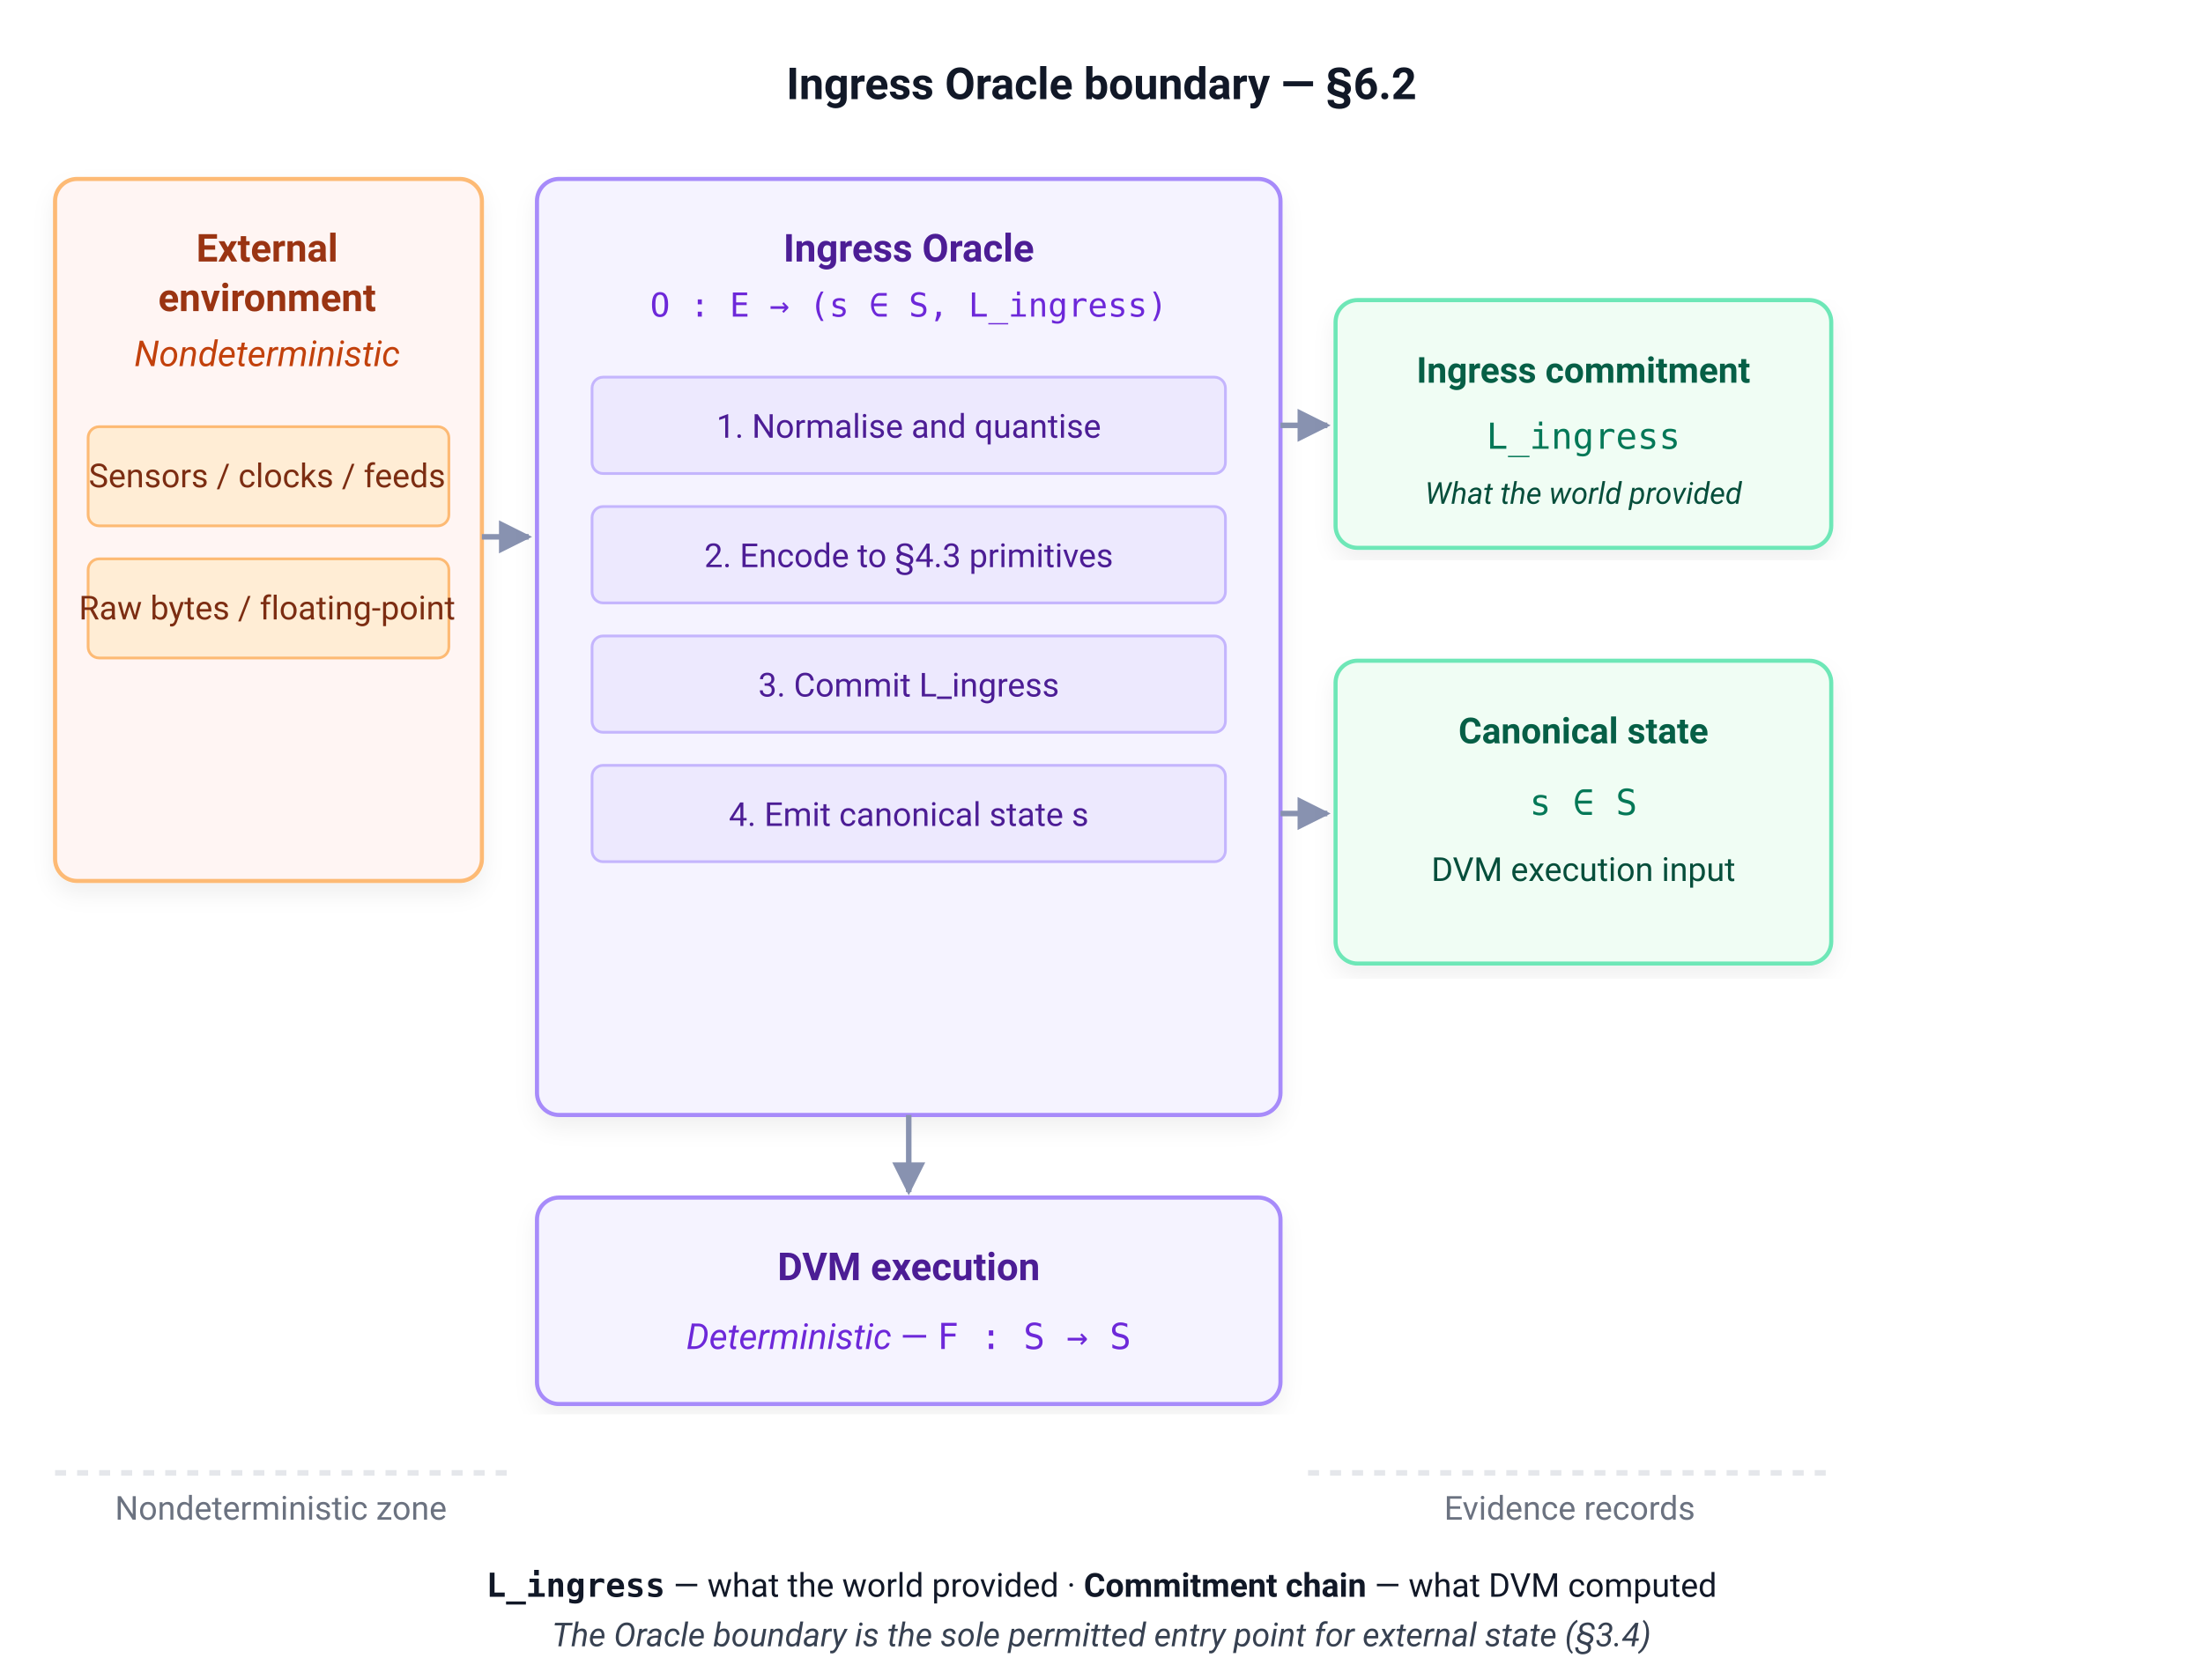
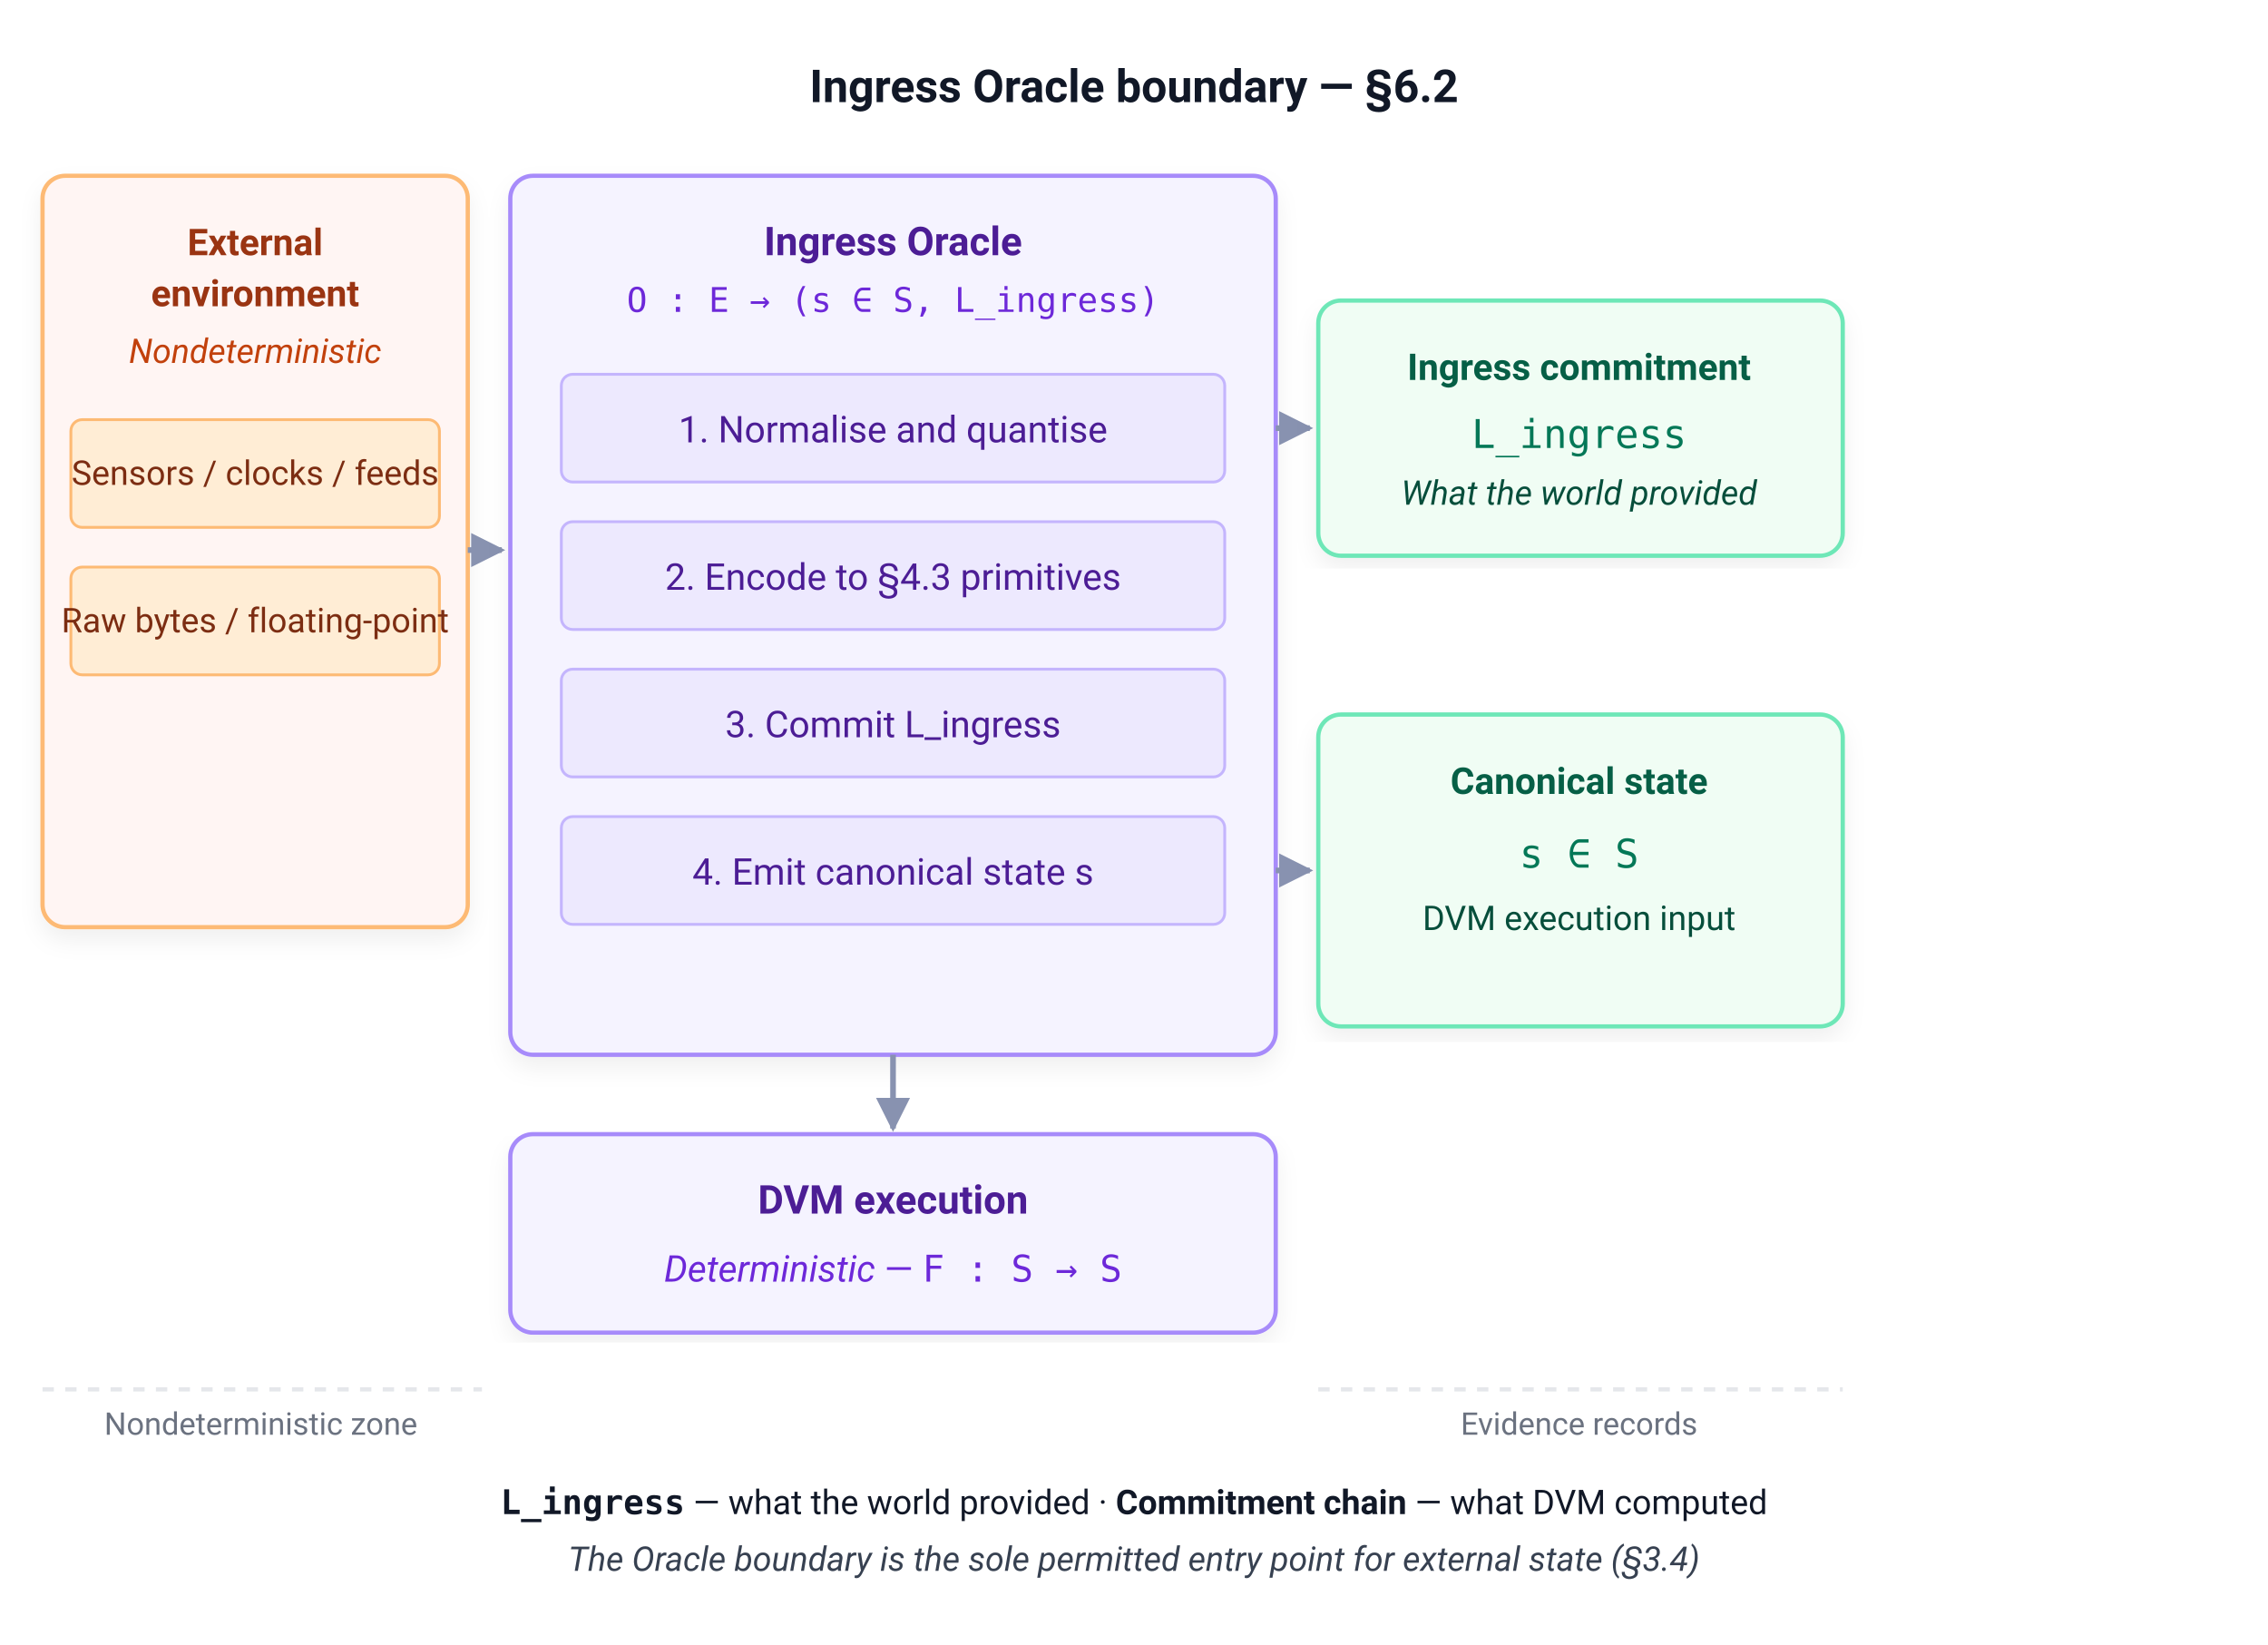
- <svg xmlns="http://www.w3.org/2000/svg" viewBox="0 0 800 610" width="100%" style="background-color: #ffffff; font-family: system-ui, -apple-system, 'Segoe UI', Roboto, Helvetica, Arial, sans-serif;">
+ <svg xmlns="http://www.w3.org/2000/svg" viewBox="0 0 800 580" width="100%" style="background-color: #ffffff; font-family: system-ui, -apple-system, 'Segoe UI', Roboto, Helvetica, Arial, sans-serif;">
  <defs>
    <marker id="arrow" viewBox="0 0 10 10" refX="9" refY="5" markerWidth="6" markerHeight="6" orient="auto">
      <path d="M 0 0 L 10 5 L 0 10 z" fill="#8892B0" />
    </marker>
    <filter id="shadow" x="-5%" y="-5%" width="110%" height="110%">
      <feDropShadow dx="0" dy="4" stdDeviation="4" flood-color="#000000" flood-opacity="0.06" />
    </filter>
  </defs>
  <text x="400" y="36" font-size="16" font-weight="600" text-anchor="middle" fill="#111827">Ingress Oracle boundary — §6.2</text>
-   <g transform="translate(20, 65)">
-     <rect width="155" height="255" rx="8" fill="#FFF5F3" stroke="#FDBA74" stroke-width="1.5" filter="url(#shadow)" />
-     <text x="77" y="30" font-size="14" font-weight="bold" text-anchor="middle" fill="#9A3412">External</text>
-     <text x="77" y="48" font-size="14" font-weight="bold" text-anchor="middle" fill="#9A3412">environment</text>
-     <text x="77" y="68" font-size="13" font-style="italic" text-anchor="middle" fill="#C2410C">Nondeterministic</text>
-     <rect x="12" y="90" width="131" height="36" rx="4" fill="#FFEDD5" stroke="#FDBA74" stroke-width="1" />
-     <text x="77" y="112" font-size="12" text-anchor="middle" fill="#7C2D12">Sensors / clocks / feeds</text>
-     <rect x="12" y="138" width="131" height="36" rx="4" fill="#FFEDD5" stroke="#FDBA74" stroke-width="1" />
-     <text x="77" y="160" font-size="12" text-anchor="middle" fill="#7C2D12">Raw bytes / floating-point</text>
+   <g transform="translate(15, 62)">
+     <rect width="150" height="265" rx="8" fill="#FFF5F3" stroke="#FDBA74" stroke-width="1.5" filter="url(#shadow)" />
+     <text x="75" y="28" font-size="13" font-weight="bold" text-anchor="middle" fill="#9A3412">External</text>
+     <text x="75" y="46" font-size="13" font-weight="bold" text-anchor="middle" fill="#9A3412">environment</text>
+     <text x="75" y="66" font-size="12" font-style="italic" text-anchor="middle" fill="#C2410C">Nondeterministic</text>
+     <rect x="10" y="86" width="130" height="38" rx="4" fill="#FFEDD5" stroke="#FDBA74" stroke-width="1" />
+     <text x="75" y="109" font-size="12" text-anchor="middle" fill="#7C2D12">Sensors / clocks / feeds</text>
+     <rect x="10" y="138" width="130" height="38" rx="4" fill="#FFEDD5" stroke="#FDBA74" stroke-width="1" />
+     <text x="75" y="161" font-size="12" text-anchor="middle" fill="#7C2D12">Raw bytes / floating-point</text>
  </g>
-   <path d="M 175 195 L 192 195" stroke="#8892B0" stroke-width="2" marker-end="url(#arrow)" />
-   <g transform="translate(195, 65)">
-     <rect width="270" height="340" rx="8" fill="#F5F3FF" stroke="#A78BFA" stroke-width="1.5" filter="url(#shadow)" />
-     <text x="135" y="30" font-size="14" font-weight="bold" text-anchor="middle" fill="#4C1D95">Ingress Oracle</text>
-     <text x="135" y="50" font-size="12" font-family="monospace" text-anchor="middle" fill="#6D28D9">O : E → (s ∈ S, L_ingress)</text>
-     <rect x="20" y="72" width="230" height="35" rx="4" fill="#EDE9FE" stroke="#C4B5FD" stroke-width="1" />
-     <text x="135" y="94" font-size="12" text-anchor="middle" fill="#4C1D95">1. Normalise and quantise</text>
-     <rect x="20" y="119" width="230" height="35" rx="4" fill="#EDE9FE" stroke="#C4B5FD" stroke-width="1" />
-     <text x="135" y="141" font-size="12" text-anchor="middle" fill="#4C1D95">2. Encode to §4.3 primitives</text>
-     <rect x="20" y="166" width="230" height="35" rx="4" fill="#EDE9FE" stroke="#C4B5FD" stroke-width="1" />
-     <text x="135" y="188" font-size="12" text-anchor="middle" fill="#4C1D95">3. Commit L_ingress</text>
-     <rect x="20" y="213" width="230" height="35" rx="4" fill="#EDE9FE" stroke="#C4B5FD" stroke-width="1" />
-     <text x="135" y="235" font-size="12" text-anchor="middle" fill="#4C1D95">4. Emit canonical state s</text>
+   <path d="M 165 194 L 177 194" stroke="#8892B0" stroke-width="2" marker-end="url(#arrow)" />
+   <g transform="translate(180, 62)">
+     <rect width="270" height="310" rx="8" fill="#F5F3FF" stroke="#A78BFA" stroke-width="1.5" filter="url(#shadow)" />
+     <text x="135" y="28" font-size="14" font-weight="bold" text-anchor="middle" fill="#4C1D95">Ingress Oracle</text>
+     <text x="135" y="48" font-size="12" font-family="monospace" text-anchor="middle" fill="#6D28D9">O : E → (s ∈ S, L_ingress)</text>
+     <rect x="18" y="70" width="234" height="38" rx="4" fill="#EDE9FE" stroke="#C4B5FD" stroke-width="1" />
+     <text x="135" y="94" font-size="13" text-anchor="middle" fill="#4C1D95">1. Normalise and quantise</text>
+     <rect x="18" y="122" width="234" height="38" rx="4" fill="#EDE9FE" stroke="#C4B5FD" stroke-width="1" />
+     <text x="135" y="146" font-size="13" text-anchor="middle" fill="#4C1D95">2. Encode to §4.3 primitives</text>
+     <rect x="18" y="174" width="234" height="38" rx="4" fill="#EDE9FE" stroke="#C4B5FD" stroke-width="1" />
+     <text x="135" y="198" font-size="13" text-anchor="middle" fill="#4C1D95">3. Commit L_ingress</text>
+     <rect x="18" y="226" width="234" height="38" rx="4" fill="#EDE9FE" stroke="#C4B5FD" stroke-width="1" />
+     <text x="135" y="250" font-size="13" text-anchor="middle" fill="#4C1D95">4. Emit canonical state s</text>
  </g>
-   <path d="M 465 154.5 L 482 154.5" stroke="#8892B0" stroke-width="2" marker-end="url(#arrow)" />
-   <path d="M 465 295.5 L 482 295.5" stroke="#8892B0" stroke-width="2" marker-end="url(#arrow)" />
-   <g transform="translate(485, 109)">
-     <rect width="180" height="90" rx="8" fill="#F0FDF4" stroke="#6EE7B7" stroke-width="1.5" filter="url(#shadow)" />
-     <text x="90" y="30" font-size="13" font-weight="bold" text-anchor="middle" fill="#065F46">Ingress commitment</text>
-     <text x="90" y="54" font-size="13" font-family="monospace" text-anchor="middle" fill="#047857">L_ingress</text>
-     <text x="90" y="74" font-size="11" font-style="italic" text-anchor="middle" fill="#064E3B">What the world provided</text>
+   <path d="M 450 151 L 462 151" stroke="#8892B0" stroke-width="2" marker-end="url(#arrow)" />
+   <path d="M 450 307 L 462 307" stroke="#8892B0" stroke-width="2" marker-end="url(#arrow)" />
+   <g transform="translate(465, 106)">
+     <rect width="185" height="90" rx="8" fill="#F0FDF4" stroke="#6EE7B7" stroke-width="1.5" filter="url(#shadow)" />
+     <text x="92" y="28" font-size="13" font-weight="bold" text-anchor="middle" fill="#065F46">Ingress commitment</text>
+     <text x="92" y="52" font-size="14" font-family="monospace" text-anchor="middle" fill="#047857">L_ingress</text>
+     <text x="92" y="72" font-size="12" font-style="italic" text-anchor="middle" fill="#064E3B">What the world provided</text>
  </g>
-   <g transform="translate(485, 240)">
-     <rect width="180" height="110" rx="8" fill="#F0FDF4" stroke="#6EE7B7" stroke-width="1.5" filter="url(#shadow)" />
-     <text x="90" y="30" font-size="13" font-weight="bold" text-anchor="middle" fill="#065F46">Canonical state</text>
-     <text x="90" y="56" font-size="13" font-family="monospace" text-anchor="middle" fill="#047857">s ∈ S</text>
-     <text x="90" y="80" font-size="12" text-anchor="middle" fill="#064E3B">DVM execution input</text>
+   <g transform="translate(465, 252)">
+     <rect width="185" height="110" rx="8" fill="#F0FDF4" stroke="#6EE7B7" stroke-width="1.5" filter="url(#shadow)" />
+     <text x="92" y="28" font-size="13" font-weight="bold" text-anchor="middle" fill="#065F46">Canonical state</text>
+     <text x="92" y="54" font-size="14" font-family="monospace" text-anchor="middle" fill="#047857">s ∈ S</text>
+     <text x="92" y="76" font-size="12" text-anchor="middle" fill="#064E3B">DVM execution input</text>
  </g>
-   <path d="M 330 405 L 330 433" stroke="#8892B0" stroke-width="2" marker-end="url(#arrow)" />
-   <g transform="translate(195, 435)">
-     <rect width="270" height="75" rx="8" fill="#F5F3FF" stroke="#A78BFA" stroke-width="1.5" filter="url(#shadow)" />
-     <text x="135" y="30" font-size="14" font-weight="bold" text-anchor="middle" fill="#4C1D95">DVM execution</text>
-     <text x="135" y="55" font-size="13" text-anchor="middle" fill="#6D28D9">
+   <path d="M 315 372 L 315 398" stroke="#8892B0" stroke-width="2" marker-end="url(#arrow)" />
+   <g transform="translate(180, 400)">
+     <rect width="270" height="70" rx="8" fill="#F5F3FF" stroke="#A78BFA" stroke-width="1.5" filter="url(#shadow)" />
+     <text x="135" y="28" font-size="14" font-weight="bold" text-anchor="middle" fill="#4C1D95">DVM execution</text>
+     <text x="135" y="52" font-size="13" text-anchor="middle" fill="#6D28D9">
      <tspan font-style="italic">Deterministic</tspan> — <tspan font-family="monospace">F : S → S</tspan>
    </text>
  </g>
-   <line x1="20" y1="535" x2="185" y2="535" stroke="#E5E7EB" stroke-width="2" stroke-dasharray="4" />
-   <text x="102" y="552" font-size="12" text-anchor="middle" fill="#6B7280">Nondeterministic zone</text>
-   <line x1="475" y1="535" x2="665" y2="535" stroke="#E5E7EB" stroke-width="2" stroke-dasharray="4" />
-   <text x="570" y="552" font-size="12" text-anchor="middle" fill="#6B7280">Evidence records</text>
-   <text x="400" y="580" font-size="12" text-anchor="middle" fill="#111827">
+   <line x1="15" y1="490" x2="170" y2="490" stroke="#E5E7EB" stroke-width="1.5" stroke-dasharray="4" />
+   <text x="92" y="506" font-size="11" text-anchor="middle" fill="#6B7280">Nondeterministic zone</text>
+   <line x1="465" y1="490" x2="650" y2="490" stroke="#E5E7EB" stroke-width="1.5" stroke-dasharray="4" />
+   <text x="557" y="506" font-size="11" text-anchor="middle" fill="#6B7280">Evidence records</text>
+   <text x="400" y="534" font-size="12" text-anchor="middle" fill="#111827">
    <tspan font-family="monospace" font-weight="bold">L_ingress</tspan> — what the world provided · <tspan font-weight="bold">Commitment chain</tspan> — what DVM computed</text>
-   <text x="400" y="598" font-size="12" font-style="italic" text-anchor="middle" fill="#374151">The Oracle boundary is the sole permitted entry point for external state (§3.4)</text>
+   <text x="400" y="554" font-size="12" font-style="italic" text-anchor="middle" fill="#374151">The Oracle boundary is the sole permitted entry point for external state (§3.4)</text>
</svg>
